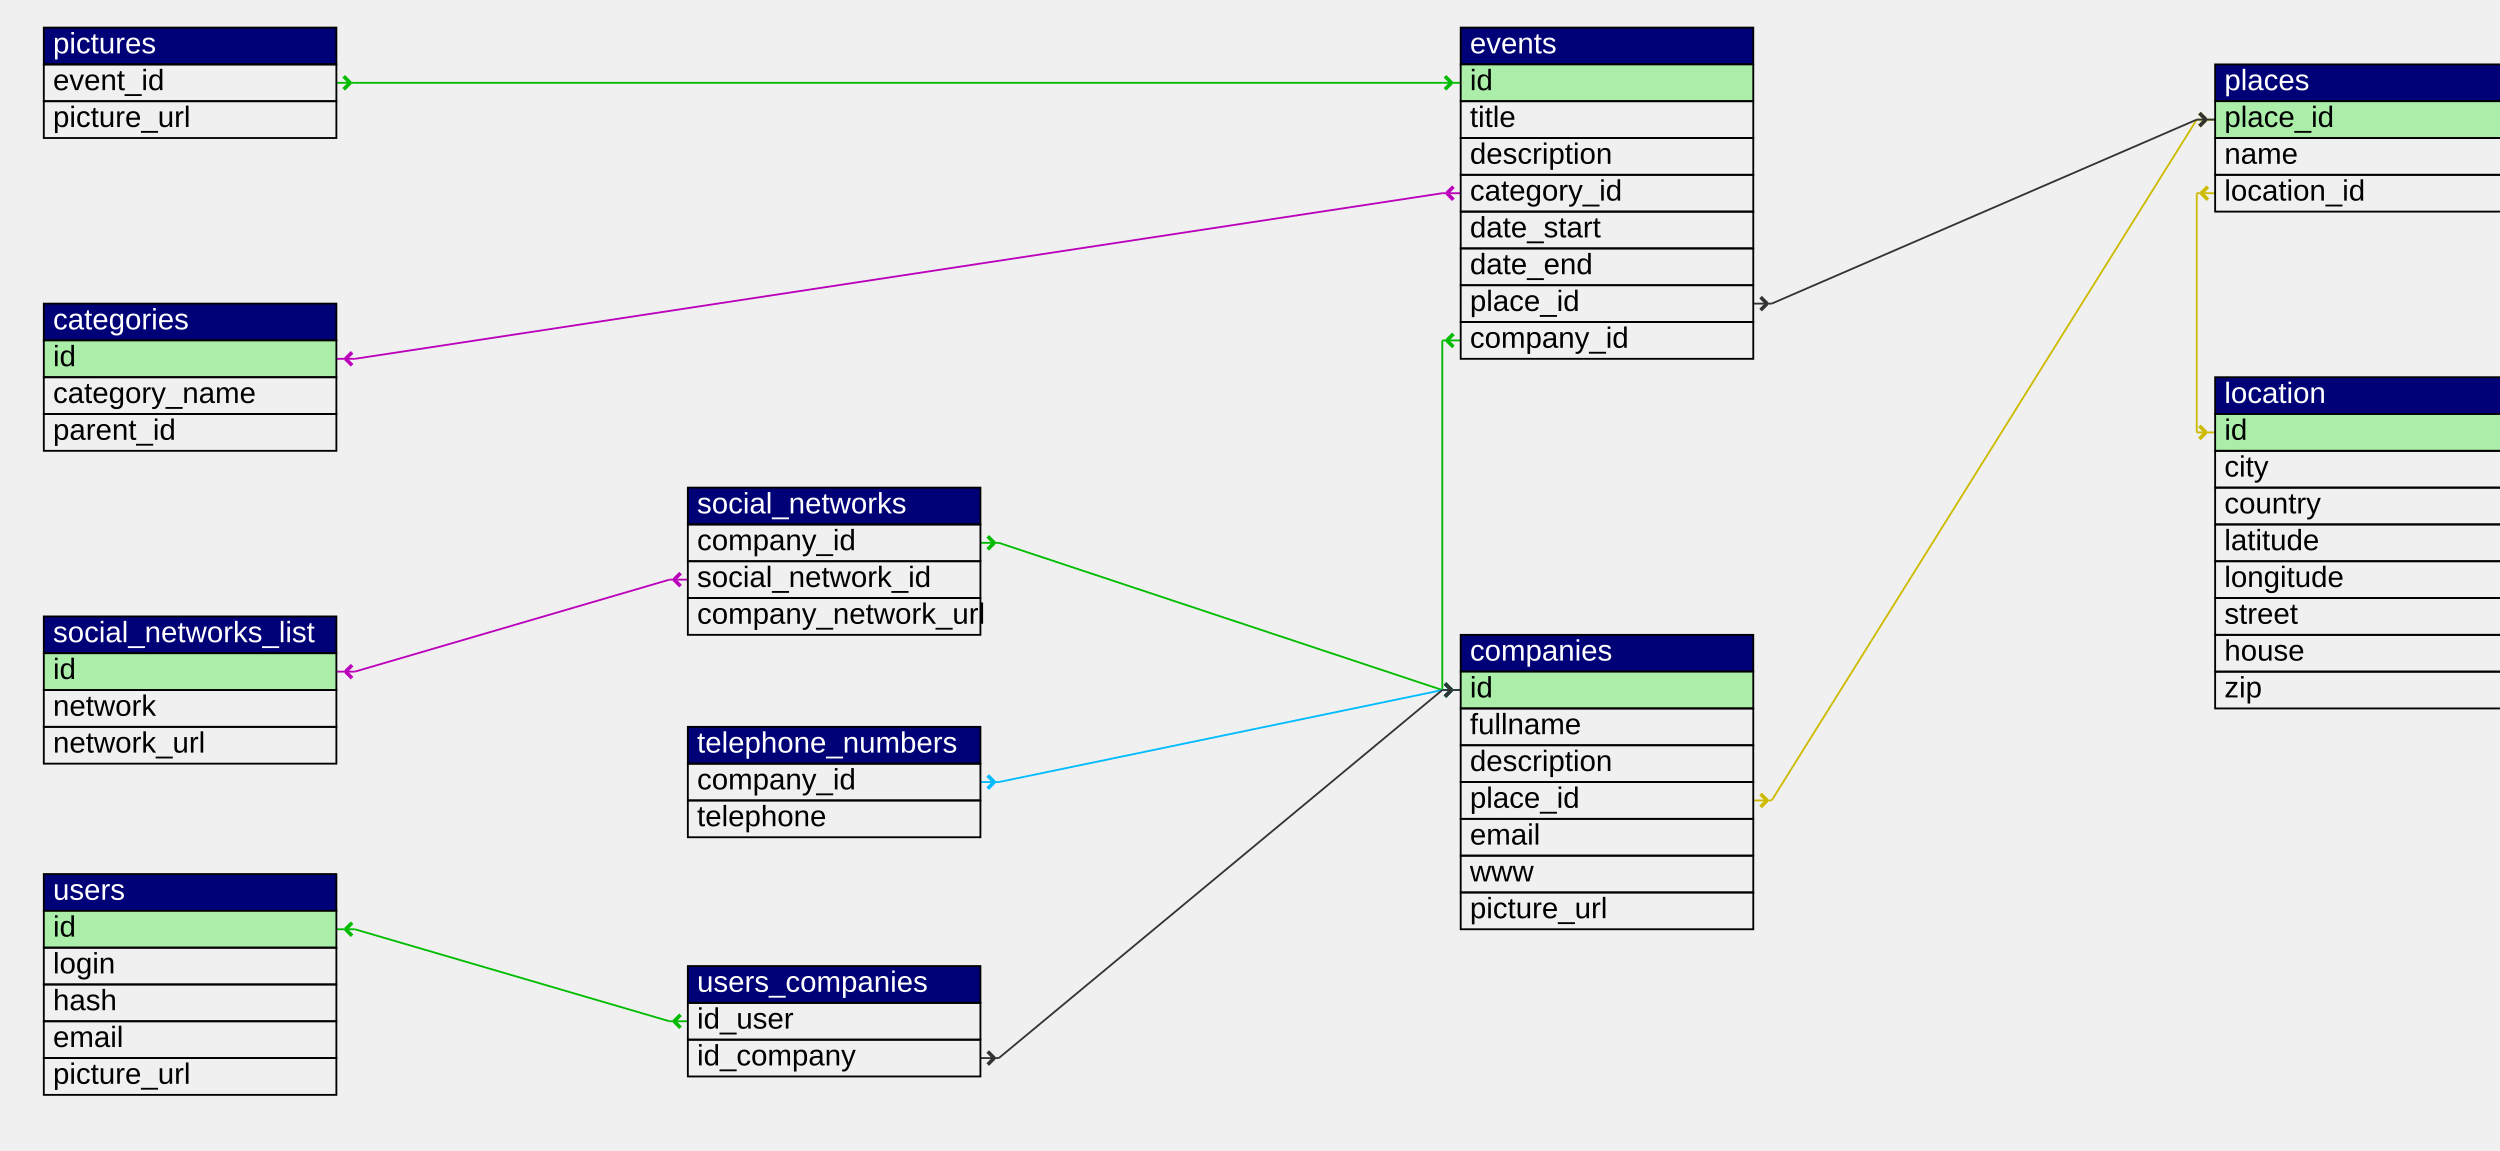
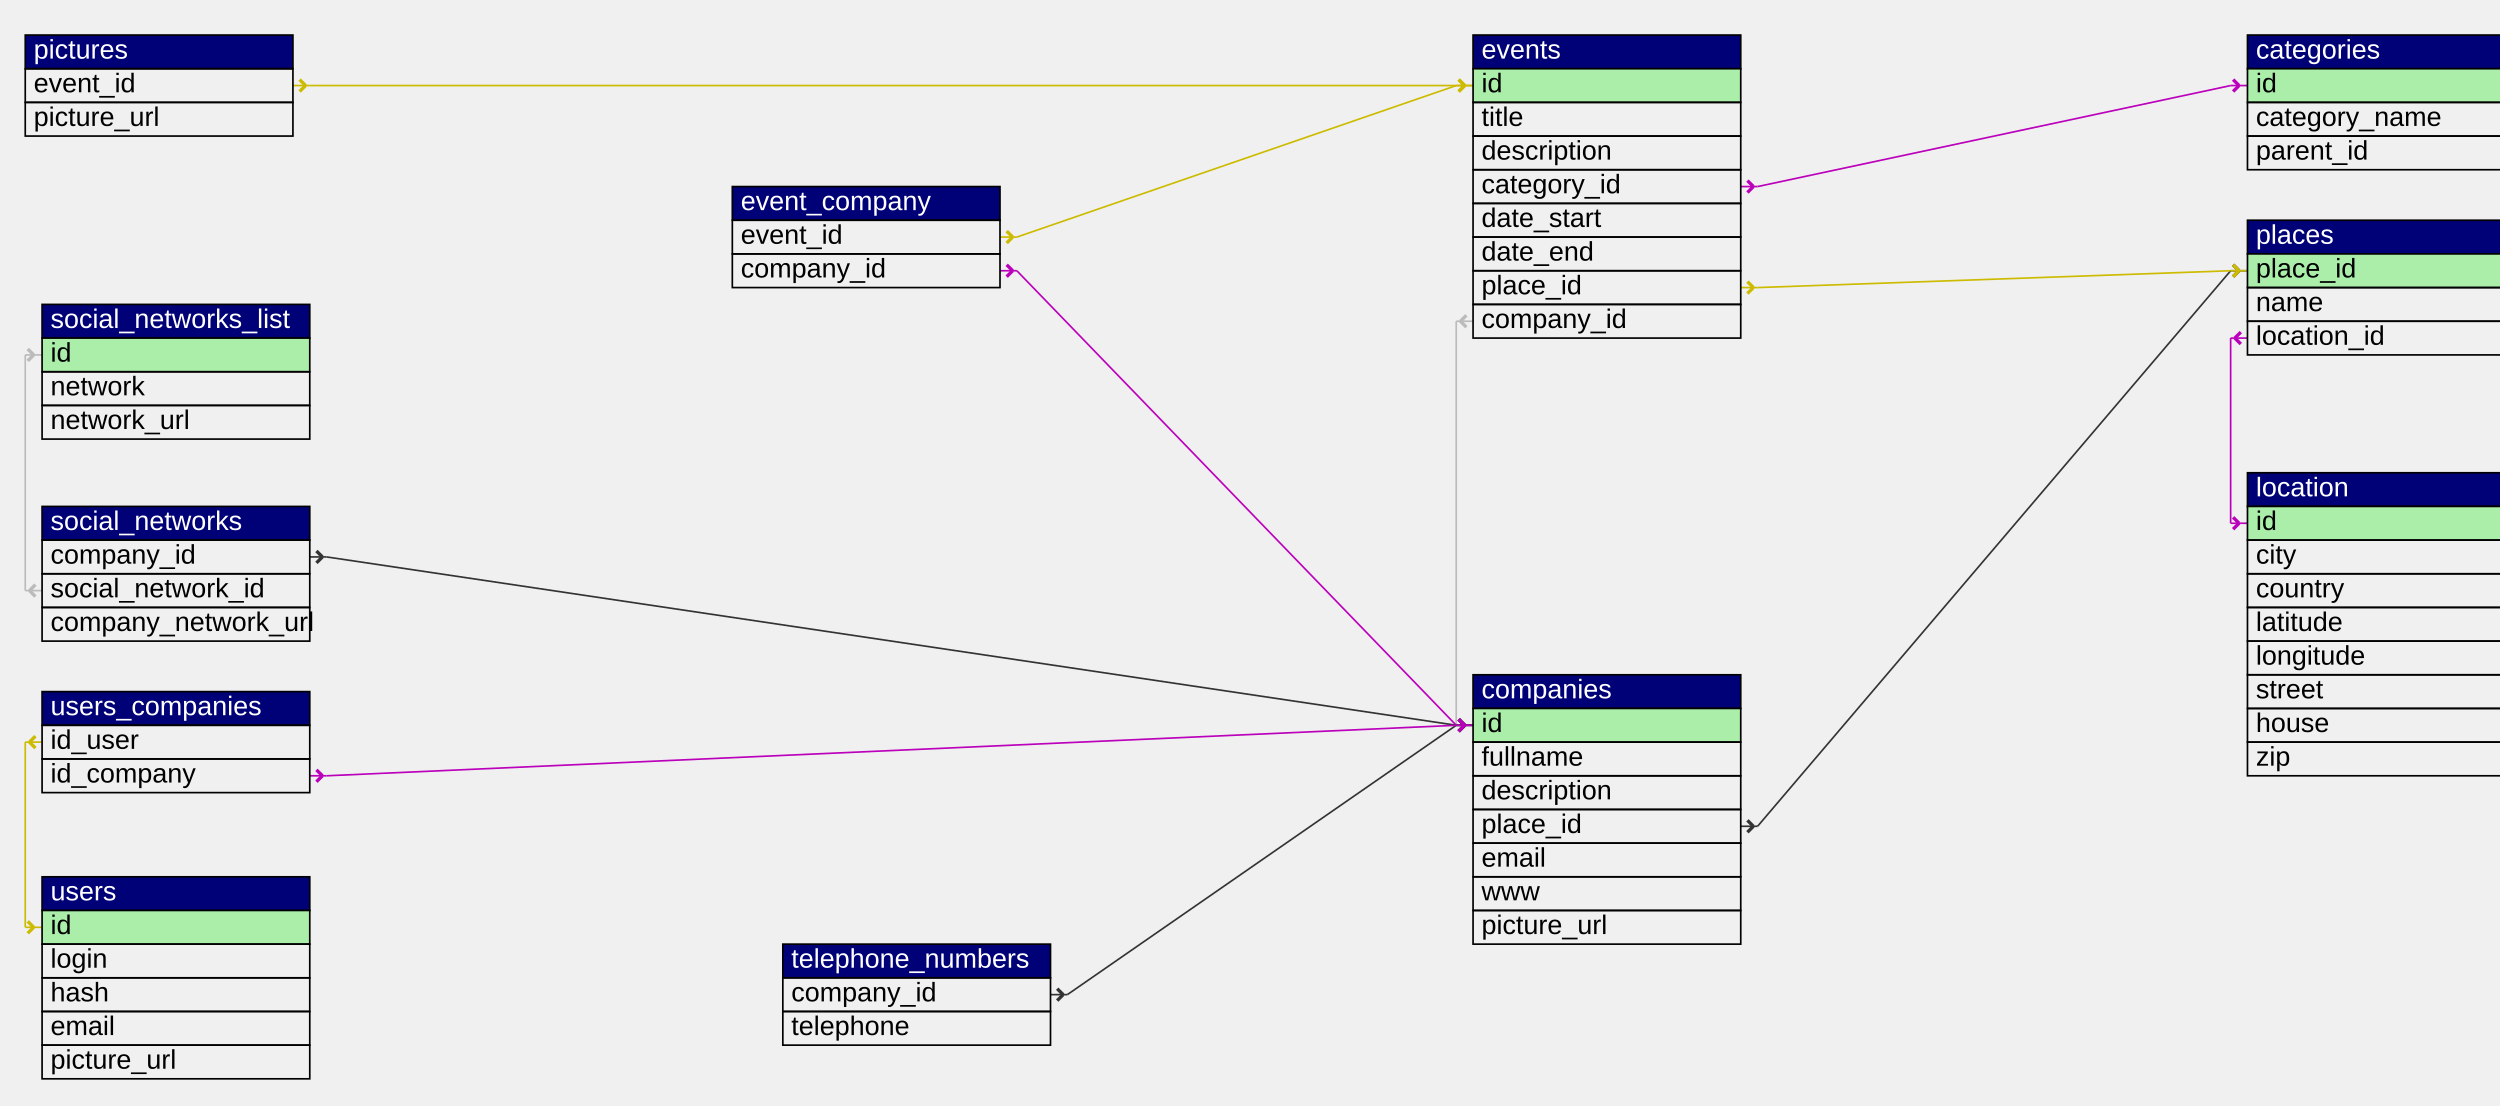
- <svg xmlns="http://www.w3.org/2000/svg" viewBox="15 15 1341 625" width="1326px" height="610px" version="1.1">
-   <line x1="959" y1="450" x2="969" y2="450" style="stroke:#cb0;stroke-width:1;" />
-   <line x1="1200" y1="80" x2="1210" y2="80" style="stroke:#cb0;stroke-width:1;" />
-   <line x1="969" y1="450" x2="1200" y2="80" style="stroke:#cb0;stroke-width:1;" />
-   <line x1="966.5" y1="450" x2="962.964" y2="453.536" style="stroke:#cb0;stroke-width:2;" />
-   <line x1="966.5" y1="450" x2="962.964" y2="446.464" style="stroke:#cb0;stroke-width:2;" />
-   <line x1="1205" y1="80" x2="1201.464" y2="83.536" style="stroke:#cb0;stroke-width:2;" />
-   <line x1="1205" y1="80" x2="1201.464" y2="76.464" style="stroke:#cb0;stroke-width:2;" />
-   <line x1="800" y1="200" x2="790" y2="200" style="stroke:#0b0;stroke-width:1;" />
-   <line x1="790" y1="390" x2="800" y2="390" style="stroke:#0b0;stroke-width:1;" />
-   <line x1="790" y1="200" x2="790" y2="390" style="stroke:#0b0;stroke-width:1;" />
-   <line x1="792.5" y1="200" x2="796.036" y2="203.536" style="stroke:#0b0;stroke-width:2;" />
-   <line x1="792.5" y1="200" x2="796.036" y2="196.464" style="stroke:#0b0;stroke-width:2;" />
-   <line x1="795" y1="390" x2="791.464" y2="393.536" style="stroke:#0b0;stroke-width:2;" />
-   <line x1="795" y1="390" x2="791.464" y2="386.464" style="stroke:#0b0;stroke-width:2;" />
-   <line x1="800" y1="120" x2="790" y2="120" style="stroke:#b0b;stroke-width:1;" />
-   <line x1="199" y1="210" x2="189" y2="210" style="stroke:#b0b;stroke-width:1;" />
-   <line x1="790" y1="120" x2="199" y2="210" style="stroke:#b0b;stroke-width:1;" />
-   <line x1="792.5" y1="120" x2="796.036" y2="123.536" style="stroke:#b0b;stroke-width:2;" />
-   <line x1="792.5" y1="120" x2="796.036" y2="116.464" style="stroke:#b0b;stroke-width:2;" />
-   <line x1="194" y1="210" x2="197.536" y2="213.536" style="stroke:#b0b;stroke-width:2;" />
-   <line x1="194" y1="210" x2="197.536" y2="206.464" style="stroke:#b0b;stroke-width:2;" />
-   <line x1="959" y1="180" x2="969" y2="180" style="stroke:#333;stroke-width:1;" />
-   <line x1="1200" y1="80" x2="1210" y2="80" style="stroke:#333;stroke-width:1;" />
-   <line x1="969" y1="180" x2="1200" y2="80" style="stroke:#333;stroke-width:1;" />
-   <line x1="966.5" y1="180" x2="962.964" y2="183.536" style="stroke:#333;stroke-width:2;" />
-   <line x1="966.5" y1="180" x2="962.964" y2="176.464" style="stroke:#333;stroke-width:2;" />
-   <line x1="1205" y1="80" x2="1201.464" y2="83.536" style="stroke:#333;stroke-width:2;" />
-   <line x1="1205" y1="80" x2="1201.464" y2="76.464" style="stroke:#333;stroke-width:2;" />
-   <line x1="189" y1="60" x2="199" y2="60" style="stroke:#0b0;stroke-width:1;" />
-   <line x1="790" y1="60" x2="800" y2="60" style="stroke:#0b0;stroke-width:1;" />
-   <line x1="199" y1="60" x2="790" y2="60" style="stroke:#0b0;stroke-width:1;" />
-   <line x1="196.5" y1="60" x2="192.964" y2="63.536" style="stroke:#0b0;stroke-width:2;" />
-   <line x1="196.5" y1="60" x2="192.964" y2="56.464" style="stroke:#0b0;stroke-width:2;" />
-   <line x1="795" y1="60" x2="791.464" y2="63.536" style="stroke:#0b0;stroke-width:2;" />
-   <line x1="795" y1="60" x2="791.464" y2="56.464" style="stroke:#0b0;stroke-width:2;" />
-   <line x1="1210" y1="120" x2="1200" y2="120" style="stroke:#cb0;stroke-width:1;" />
-   <line x1="1200" y1="250" x2="1210" y2="250" style="stroke:#cb0;stroke-width:1;" />
-   <line x1="1200" y1="120" x2="1200" y2="250" style="stroke:#cb0;stroke-width:1;" />
-   <line x1="1202.5" y1="120" x2="1206.036" y2="123.536" style="stroke:#cb0;stroke-width:2;" />
-   <line x1="1202.5" y1="120" x2="1206.036" y2="116.464" style="stroke:#cb0;stroke-width:2;" />
-   <line x1="1205" y1="250" x2="1201.464" y2="253.536" style="stroke:#cb0;stroke-width:2;" />
-   <line x1="1205" y1="250" x2="1201.464" y2="246.464" style="stroke:#cb0;stroke-width:2;" />
-   <line x1="539" y1="310" x2="549" y2="310" style="stroke:#0b0;stroke-width:1;" />
-   <line x1="790" y1="390" x2="800" y2="390" style="stroke:#0b0;stroke-width:1;" />
-   <line x1="549" y1="310" x2="790" y2="390" style="stroke:#0b0;stroke-width:1;" />
-   <line x1="546.5" y1="310" x2="542.964" y2="313.536" style="stroke:#0b0;stroke-width:2;" />
-   <line x1="546.5" y1="310" x2="542.964" y2="306.464" style="stroke:#0b0;stroke-width:2;" />
-   <line x1="795" y1="390" x2="791.464" y2="393.536" style="stroke:#0b0;stroke-width:2;" />
-   <line x1="795" y1="390" x2="791.464" y2="386.464" style="stroke:#0b0;stroke-width:2;" />
-   <line x1="380" y1="330" x2="370" y2="330" style="stroke:#b0b;stroke-width:1;" />
-   <line x1="199" y1="380" x2="189" y2="380" style="stroke:#b0b;stroke-width:1;" />
-   <line x1="370" y1="330" x2="199" y2="380" style="stroke:#b0b;stroke-width:1;" />
-   <line x1="372.5" y1="330" x2="376.036" y2="333.536" style="stroke:#b0b;stroke-width:2;" />
-   <line x1="372.5" y1="330" x2="376.036" y2="326.464" style="stroke:#b0b;stroke-width:2;" />
-   <line x1="194" y1="380" x2="197.536" y2="383.536" style="stroke:#b0b;stroke-width:2;" />
-   <line x1="194" y1="380" x2="197.536" y2="376.464" style="stroke:#b0b;stroke-width:2;" />
-   <line x1="539" y1="440" x2="549" y2="440" style="stroke:#0bf;stroke-width:1;" />
-   <line x1="790" y1="390" x2="800" y2="390" style="stroke:#0bf;stroke-width:1;" />
-   <line x1="549" y1="440" x2="790" y2="390" style="stroke:#0bf;stroke-width:1;" />
-   <line x1="546.5" y1="440" x2="542.964" y2="443.536" style="stroke:#0bf;stroke-width:2;" />
-   <line x1="546.5" y1="440" x2="542.964" y2="436.464" style="stroke:#0bf;stroke-width:2;" />
-   <line x1="795" y1="390" x2="791.464" y2="393.536" style="stroke:#0bf;stroke-width:2;" />
-   <line x1="795" y1="390" x2="791.464" y2="386.464" style="stroke:#0bf;stroke-width:2;" />
-   <line x1="539" y1="590" x2="549" y2="590" style="stroke:#333;stroke-width:1;" />
-   <line x1="790" y1="390" x2="800" y2="390" style="stroke:#333;stroke-width:1;" />
-   <line x1="549" y1="590" x2="790" y2="390" style="stroke:#333;stroke-width:1;" />
-   <line x1="546.5" y1="590" x2="542.964" y2="593.536" style="stroke:#333;stroke-width:2;" />
-   <line x1="546.5" y1="590" x2="542.964" y2="586.464" style="stroke:#333;stroke-width:2;" />
-   <line x1="795" y1="390" x2="791.464" y2="393.536" style="stroke:#333;stroke-width:2;" />
-   <line x1="795" y1="390" x2="791.464" y2="386.464" style="stroke:#333;stroke-width:2;" />
-   <line x1="380" y1="570" x2="370" y2="570" style="stroke:#0b0;stroke-width:1;" />
-   <line x1="199" y1="520" x2="189" y2="520" style="stroke:#0b0;stroke-width:1;" />
-   <line x1="370" y1="570" x2="199" y2="520" style="stroke:#0b0;stroke-width:1;" />
-   <line x1="372.5" y1="570" x2="376.036" y2="573.536" style="stroke:#0b0;stroke-width:2;" />
-   <line x1="372.5" y1="570" x2="376.036" y2="566.464" style="stroke:#0b0;stroke-width:2;" />
-   <line x1="194" y1="520" x2="197.536" y2="523.536" style="stroke:#0b0;stroke-width:2;" />
-   <line x1="194" y1="520" x2="197.536" y2="516.464" style="stroke:#0b0;stroke-width:2;" />
-   <rect width="159" height="20" x="30" y="180" style="fill:#007;stroke:black;" />
-   <text width="159" height="20" x="35" y="194" style="fill:#fff;" font-family="Arial" font-size="16px"> categories</text>
-   <rect width="159" height="20" x="30" y="200" style="fill:#aea;stroke:black;" />
-   <text width="159" height="20" x="35" y="214" style="fill:black;" font-family="Arial" font-size="16px">id</text>
-   <rect width="159" height="20" x="30" y="220" style="fill:none;stroke:black;" />
-   <text width="159" height="20" x="35" y="234" style="fill:black;" font-family="Arial" font-size="16px">category_name</text>
-   <rect width="159" height="20" x="30" y="240" style="fill:none;stroke:black;" />
-   <text width="159" height="20" x="35" y="254" style="fill:black;" font-family="Arial" font-size="16px">parent_id</text>
-   <rect width="159" height="20" x="800" y="360" style="fill:#007;stroke:black;" />
-   <text width="159" height="20" x="805" y="374" style="fill:#fff;" font-family="Arial" font-size="16px"> companies</text>
-   <rect width="159" height="20" x="800" y="380" style="fill:#aea;stroke:black;" />
-   <text width="159" height="20" x="805" y="394" style="fill:black;" font-family="Arial" font-size="16px">id</text>
-   <rect width="159" height="20" x="800" y="400" style="fill:none;stroke:black;" />
-   <text width="159" height="20" x="805" y="414" style="fill:black;" font-family="Arial" font-size="16px">fullname</text>
-   <rect width="159" height="20" x="800" y="420" style="fill:none;stroke:black;" />
-   <text width="159" height="20" x="805" y="434" style="fill:black;" font-family="Arial" font-size="16px">description</text>
-   <rect width="159" height="20" x="800" y="440" style="fill:none;stroke:black;" />
-   <text width="159" height="20" x="805" y="454" style="fill:black;" font-family="Arial" font-size="16px">place_id</text>
-   <rect width="159" height="20" x="800" y="460" style="fill:none;stroke:black;" />
-   <text width="159" height="20" x="805" y="474" style="fill:black;" font-family="Arial" font-size="16px">email</text>
-   <rect width="159" height="20" x="800" y="480" style="fill:none;stroke:black;" />
-   <text width="159" height="20" x="805" y="494" style="fill:black;" font-family="Arial" font-size="16px">www</text>
-   <rect width="159" height="20" x="800" y="500" style="fill:none;stroke:black;" />
-   <text width="159" height="20" x="805" y="514" style="fill:black;" font-family="Arial" font-size="16px">picture_url</text>
-   <rect width="159" height="20" x="800" y="30" style="fill:#007;stroke:black;" />
-   <text width="159" height="20" x="805" y="44" style="fill:#fff;" font-family="Arial" font-size="16px"> events</text>
-   <rect width="159" height="20" x="800" y="50" style="fill:#aea;stroke:black;" />
-   <text width="159" height="20" x="805" y="64" style="fill:black;" font-family="Arial" font-size="16px">id</text>
-   <rect width="159" height="20" x="800" y="70" style="fill:none;stroke:black;" />
-   <text width="159" height="20" x="805" y="84" style="fill:black;" font-family="Arial" font-size="16px">title</text>
-   <rect width="159" height="20" x="800" y="90" style="fill:none;stroke:black;" />
-   <text width="159" height="20" x="805" y="104" style="fill:black;" font-family="Arial" font-size="16px">description</text>
-   <rect width="159" height="20" x="800" y="110" style="fill:none;stroke:black;" />
-   <text width="159" height="20" x="805" y="124" style="fill:black;" font-family="Arial" font-size="16px">category_id</text>
-   <rect width="159" height="20" x="800" y="130" style="fill:none;stroke:black;" />
-   <text width="159" height="20" x="805" y="144" style="fill:black;" font-family="Arial" font-size="16px">date_start</text>
-   <rect width="159" height="20" x="800" y="150" style="fill:none;stroke:black;" />
-   <text width="159" height="20" x="805" y="164" style="fill:black;" font-family="Arial" font-size="16px">date_end</text>
-   <rect width="159" height="20" x="800" y="170" style="fill:none;stroke:black;" />
-   <text width="159" height="20" x="805" y="184" style="fill:black;" font-family="Arial" font-size="16px">place_id</text>
-   <rect width="159" height="20" x="800" y="190" style="fill:none;stroke:black;" />
-   <text width="159" height="20" x="805" y="204" style="fill:black;" font-family="Arial" font-size="16px">company_id</text>
-   <rect width="159" height="20" x="1210" y="220" style="fill:#007;stroke:black;" />
-   <text width="159" height="20" x="1215" y="234" style="fill:#fff;" font-family="Arial" font-size="16px"> location</text>
-   <rect width="159" height="20" x="1210" y="240" style="fill:#aea;stroke:black;" />
-   <text width="159" height="20" x="1215" y="254" style="fill:black;" font-family="Arial" font-size="16px">id</text>
-   <rect width="159" height="20" x="1210" y="260" style="fill:none;stroke:black;" />
-   <text width="159" height="20" x="1215" y="274" style="fill:black;" font-family="Arial" font-size="16px">city</text>
-   <rect width="159" height="20" x="1210" y="280" style="fill:none;stroke:black;" />
-   <text width="159" height="20" x="1215" y="294" style="fill:black;" font-family="Arial" font-size="16px">country</text>
-   <rect width="159" height="20" x="1210" y="300" style="fill:none;stroke:black;" />
-   <text width="159" height="20" x="1215" y="314" style="fill:black;" font-family="Arial" font-size="16px">latitude</text>
-   <rect width="159" height="20" x="1210" y="320" style="fill:none;stroke:black;" />
-   <text width="159" height="20" x="1215" y="334" style="fill:black;" font-family="Arial" font-size="16px">longitude</text>
-   <rect width="159" height="20" x="1210" y="340" style="fill:none;stroke:black;" />
-   <text width="159" height="20" x="1215" y="354" style="fill:black;" font-family="Arial" font-size="16px">street</text>
-   <rect width="159" height="20" x="1210" y="360" style="fill:none;stroke:black;" />
-   <text width="159" height="20" x="1215" y="374" style="fill:black;" font-family="Arial" font-size="16px">house</text>
-   <rect width="159" height="20" x="1210" y="380" style="fill:none;stroke:black;" />
-   <text width="159" height="20" x="1215" y="394" style="fill:black;" font-family="Arial" font-size="16px">zip</text>
-   <rect width="159" height="20" x="30" y="30" style="fill:#007;stroke:black;" />
-   <text width="159" height="20" x="35" y="44" style="fill:#fff;" font-family="Arial" font-size="16px"> pictures</text>
+ <svg xmlns="http://www.w3.org/2000/svg" viewBox="15 -5 1485 645" width="1470px" height="650px" version="1.1">
+   <line x1="1049" y1="480" x2="1059" y2="480" style="stroke:#333;stroke-width:1;" />
+   <line x1="1340" y1="150" x2="1350" y2="150" style="stroke:#333;stroke-width:1;" />
+   <line x1="1059" y1="480" x2="1340" y2="150" style="stroke:#333;stroke-width:1;" />
+   <line x1="1056.5" y1="480" x2="1052.964" y2="483.536" style="stroke:#333;stroke-width:2;" />
+   <line x1="1056.5" y1="480" x2="1052.964" y2="476.464" style="stroke:#333;stroke-width:2;" />
+   <line x1="1345" y1="150" x2="1341.464" y2="153.536" style="stroke:#333;stroke-width:2;" />
+   <line x1="1345" y1="150" x2="1341.464" y2="146.464" style="stroke:#333;stroke-width:2;" />
+   <line x1="890" y1="180" x2="880" y2="180" style="stroke:#bbb;stroke-width:1;" />
+   <line x1="880" y1="420" x2="890" y2="420" style="stroke:#bbb;stroke-width:1;" />
+   <line x1="880" y1="180" x2="880" y2="420" style="stroke:#bbb;stroke-width:1;" />
+   <line x1="882.5" y1="180" x2="886.036" y2="183.536" style="stroke:#bbb;stroke-width:2;" />
+   <line x1="882.5" y1="180" x2="886.036" y2="176.464" style="stroke:#bbb;stroke-width:2;" />
+   <line x1="885" y1="420" x2="881.464" y2="423.536" style="stroke:#bbb;stroke-width:2;" />
+   <line x1="885" y1="420" x2="881.464" y2="416.464" style="stroke:#bbb;stroke-width:2;" />
+   <line x1="1049" y1="100" x2="1059" y2="100" style="stroke:#b0b;stroke-width:1;" />
+   <line x1="1340" y1="40" x2="1350" y2="40" style="stroke:#b0b;stroke-width:1;" />
+   <line x1="1059" y1="100" x2="1340" y2="40" style="stroke:#b0b;stroke-width:1;" />
+   <line x1="1056.5" y1="100" x2="1052.964" y2="103.536" style="stroke:#b0b;stroke-width:2;" />
+   <line x1="1056.5" y1="100" x2="1052.964" y2="96.464" style="stroke:#b0b;stroke-width:2;" />
+   <line x1="1345" y1="40" x2="1341.464" y2="43.536" style="stroke:#b0b;stroke-width:2;" />
+   <line x1="1345" y1="40" x2="1341.464" y2="36.464" style="stroke:#b0b;stroke-width:2;" />
+   <line x1="1049" y1="160" x2="1059" y2="160" style="stroke:#cb0;stroke-width:1;" />
+   <line x1="1340" y1="150" x2="1350" y2="150" style="stroke:#cb0;stroke-width:1;" />
+   <line x1="1059" y1="160" x2="1340" y2="150" style="stroke:#cb0;stroke-width:1;" />
+   <line x1="1056.5" y1="160" x2="1052.964" y2="163.536" style="stroke:#cb0;stroke-width:2;" />
+   <line x1="1056.5" y1="160" x2="1052.964" y2="156.464" style="stroke:#cb0;stroke-width:2;" />
+   <line x1="1345" y1="150" x2="1341.464" y2="153.536" style="stroke:#cb0;stroke-width:2;" />
+   <line x1="1345" y1="150" x2="1341.464" y2="146.464" style="stroke:#cb0;stroke-width:2;" />
+   <line x1="609" y1="150" x2="619" y2="150" style="stroke:#b0b;stroke-width:1;" />
+   <line x1="880" y1="420" x2="890" y2="420" style="stroke:#b0b;stroke-width:1;" />
+   <line x1="619" y1="150" x2="880" y2="420" style="stroke:#b0b;stroke-width:1;" />
+   <line x1="616.5" y1="150" x2="612.964" y2="153.536" style="stroke:#b0b;stroke-width:2;" />
+   <line x1="616.5" y1="150" x2="612.964" y2="146.464" style="stroke:#b0b;stroke-width:2;" />
+   <line x1="885" y1="420" x2="881.464" y2="423.536" style="stroke:#b0b;stroke-width:2;" />
+   <line x1="885" y1="420" x2="881.464" y2="416.464" style="stroke:#b0b;stroke-width:2;" />
+   <line x1="609" y1="130" x2="619" y2="130" style="stroke:#cb0;stroke-width:1;" />
+   <line x1="880" y1="40" x2="890" y2="40" style="stroke:#cb0;stroke-width:1;" />
+   <line x1="619" y1="130" x2="880" y2="40" style="stroke:#cb0;stroke-width:1;" />
+   <line x1="616.5" y1="130" x2="612.964" y2="133.536" style="stroke:#cb0;stroke-width:2;" />
+   <line x1="616.5" y1="130" x2="612.964" y2="126.464" style="stroke:#cb0;stroke-width:2;" />
+   <line x1="885" y1="40" x2="881.464" y2="43.536" style="stroke:#cb0;stroke-width:2;" />
+   <line x1="885" y1="40" x2="881.464" y2="36.464" style="stroke:#cb0;stroke-width:2;" />
+   <line x1="189" y1="40" x2="199" y2="40" style="stroke:#cb0;stroke-width:1;" />
+   <line x1="880" y1="40" x2="890" y2="40" style="stroke:#cb0;stroke-width:1;" />
+   <line x1="199" y1="40" x2="880" y2="40" style="stroke:#cb0;stroke-width:1;" />
+   <line x1="196.5" y1="40" x2="192.964" y2="43.536" style="stroke:#cb0;stroke-width:2;" />
+   <line x1="196.5" y1="40" x2="192.964" y2="36.464" style="stroke:#cb0;stroke-width:2;" />
+   <line x1="885" y1="40" x2="881.464" y2="43.536" style="stroke:#cb0;stroke-width:2;" />
+   <line x1="885" y1="40" x2="881.464" y2="36.464" style="stroke:#cb0;stroke-width:2;" />
+   <line x1="1350" y1="190" x2="1340" y2="190" style="stroke:#b0b;stroke-width:1;" />
+   <line x1="1340" y1="300" x2="1350" y2="300" style="stroke:#b0b;stroke-width:1;" />
+   <line x1="1340" y1="190" x2="1340" y2="300" style="stroke:#b0b;stroke-width:1;" />
+   <line x1="1342.5" y1="190" x2="1346.036" y2="193.536" style="stroke:#b0b;stroke-width:2;" />
+   <line x1="1342.5" y1="190" x2="1346.036" y2="186.464" style="stroke:#b0b;stroke-width:2;" />
+   <line x1="1345" y1="300" x2="1341.464" y2="303.536" style="stroke:#b0b;stroke-width:2;" />
+   <line x1="1345" y1="300" x2="1341.464" y2="296.464" style="stroke:#b0b;stroke-width:2;" />
+   <line x1="199" y1="320" x2="209" y2="320" style="stroke:#333;stroke-width:1;" />
+   <line x1="880" y1="420" x2="890" y2="420" style="stroke:#333;stroke-width:1;" />
+   <line x1="209" y1="320" x2="880" y2="420" style="stroke:#333;stroke-width:1;" />
+   <line x1="206.5" y1="320" x2="202.964" y2="323.536" style="stroke:#333;stroke-width:2;" />
+   <line x1="206.5" y1="320" x2="202.964" y2="316.464" style="stroke:#333;stroke-width:2;" />
+   <line x1="885" y1="420" x2="881.464" y2="423.536" style="stroke:#333;stroke-width:2;" />
+   <line x1="885" y1="420" x2="881.464" y2="416.464" style="stroke:#333;stroke-width:2;" />
+   <line x1="40" y1="340" x2="30" y2="340" style="stroke:#bbb;stroke-width:1;" />
+   <line x1="30" y1="200" x2="40" y2="200" style="stroke:#bbb;stroke-width:1;" />
+   <line x1="30" y1="340" x2="30" y2="200" style="stroke:#bbb;stroke-width:1;" />
+   <line x1="32.5" y1="340" x2="36.036" y2="343.536" style="stroke:#bbb;stroke-width:2;" />
+   <line x1="32.5" y1="340" x2="36.036" y2="336.464" style="stroke:#bbb;stroke-width:2;" />
+   <line x1="35" y1="200" x2="31.464" y2="203.536" style="stroke:#bbb;stroke-width:2;" />
+   <line x1="35" y1="200" x2="31.464" y2="196.464" style="stroke:#bbb;stroke-width:2;" />
+   <line x1="639" y1="580" x2="649" y2="580" style="stroke:#333;stroke-width:1;" />
+   <line x1="880" y1="420" x2="890" y2="420" style="stroke:#333;stroke-width:1;" />
+   <line x1="649" y1="580" x2="880" y2="420" style="stroke:#333;stroke-width:1;" />
+   <line x1="646.5" y1="580" x2="642.964" y2="583.536" style="stroke:#333;stroke-width:2;" />
+   <line x1="646.5" y1="580" x2="642.964" y2="576.464" style="stroke:#333;stroke-width:2;" />
+   <line x1="885" y1="420" x2="881.464" y2="423.536" style="stroke:#333;stroke-width:2;" />
+   <line x1="885" y1="420" x2="881.464" y2="416.464" style="stroke:#333;stroke-width:2;" />
+   <line x1="199" y1="450" x2="209" y2="450" style="stroke:#b0b;stroke-width:1;" />
+   <line x1="880" y1="420" x2="890" y2="420" style="stroke:#b0b;stroke-width:1;" />
+   <line x1="209" y1="450" x2="880" y2="420" style="stroke:#b0b;stroke-width:1;" />
+   <line x1="206.5" y1="450" x2="202.964" y2="453.536" style="stroke:#b0b;stroke-width:2;" />
+   <line x1="206.5" y1="450" x2="202.964" y2="446.464" style="stroke:#b0b;stroke-width:2;" />
+   <line x1="885" y1="420" x2="881.464" y2="423.536" style="stroke:#b0b;stroke-width:2;" />
+   <line x1="885" y1="420" x2="881.464" y2="416.464" style="stroke:#b0b;stroke-width:2;" />
+   <line x1="40" y1="430" x2="30" y2="430" style="stroke:#cb0;stroke-width:1;" />
+   <line x1="30" y1="540" x2="40" y2="540" style="stroke:#cb0;stroke-width:1;" />
+   <line x1="30" y1="430" x2="30" y2="540" style="stroke:#cb0;stroke-width:1;" />
+   <line x1="32.5" y1="430" x2="36.036" y2="433.536" style="stroke:#cb0;stroke-width:2;" />
+   <line x1="32.5" y1="430" x2="36.036" y2="426.464" style="stroke:#cb0;stroke-width:2;" />
+   <line x1="35" y1="540" x2="31.464" y2="543.536" style="stroke:#cb0;stroke-width:2;" />
+   <line x1="35" y1="540" x2="31.464" y2="536.464" style="stroke:#cb0;stroke-width:2;" />
+   <rect width="159" height="20" x="1350" y="10" style="fill:#007;stroke:black;" />
+   <text width="159" height="20" x="1355" y="24" style="fill:#fff;" font-family="Arial" font-size="16px"> categories</text>
+   <rect width="159" height="20" x="1350" y="30" style="fill:#aea;stroke:black;" />
+   <text width="159" height="20" x="1355" y="44" style="fill:black;" font-family="Arial" font-size="16px">id</text>
+   <rect width="159" height="20" x="1350" y="50" style="fill:none;stroke:black;" />
+   <text width="159" height="20" x="1355" y="64" style="fill:black;" font-family="Arial" font-size="16px">category_name</text>
+   <rect width="159" height="20" x="1350" y="70" style="fill:none;stroke:black;" />
+   <text width="159" height="20" x="1355" y="84" style="fill:black;" font-family="Arial" font-size="16px">parent_id</text>
+   <rect width="159" height="20" x="890" y="390" style="fill:#007;stroke:black;" />
+   <text width="159" height="20" x="895" y="404" style="fill:#fff;" font-family="Arial" font-size="16px"> companies</text>
+   <rect width="159" height="20" x="890" y="410" style="fill:#aea;stroke:black;" />
+   <text width="159" height="20" x="895" y="424" style="fill:black;" font-family="Arial" font-size="16px">id</text>
+   <rect width="159" height="20" x="890" y="430" style="fill:none;stroke:black;" />
+   <text width="159" height="20" x="895" y="444" style="fill:black;" font-family="Arial" font-size="16px">fullname</text>
+   <rect width="159" height="20" x="890" y="450" style="fill:none;stroke:black;" />
+   <text width="159" height="20" x="895" y="464" style="fill:black;" font-family="Arial" font-size="16px">description</text>
+   <rect width="159" height="20" x="890" y="470" style="fill:none;stroke:black;" />
+   <text width="159" height="20" x="895" y="484" style="fill:black;" font-family="Arial" font-size="16px">place_id</text>
+   <rect width="159" height="20" x="890" y="490" style="fill:none;stroke:black;" />
+   <text width="159" height="20" x="895" y="504" style="fill:black;" font-family="Arial" font-size="16px">email</text>
+   <rect width="159" height="20" x="890" y="510" style="fill:none;stroke:black;" />
+   <text width="159" height="20" x="895" y="524" style="fill:black;" font-family="Arial" font-size="16px">www</text>
+   <rect width="159" height="20" x="890" y="530" style="fill:none;stroke:black;" />
+   <text width="159" height="20" x="895" y="544" style="fill:black;" font-family="Arial" font-size="16px">picture_url</text>
+   <rect width="159" height="20" x="890" y="10" style="fill:#007;stroke:black;" />
+   <text width="159" height="20" x="895" y="24" style="fill:#fff;" font-family="Arial" font-size="16px"> events</text>
+   <rect width="159" height="20" x="890" y="30" style="fill:#aea;stroke:black;" />
+   <text width="159" height="20" x="895" y="44" style="fill:black;" font-family="Arial" font-size="16px">id</text>
+   <rect width="159" height="20" x="890" y="50" style="fill:none;stroke:black;" />
+   <text width="159" height="20" x="895" y="64" style="fill:black;" font-family="Arial" font-size="16px">title</text>
+   <rect width="159" height="20" x="890" y="70" style="fill:none;stroke:black;" />
+   <text width="159" height="20" x="895" y="84" style="fill:black;" font-family="Arial" font-size="16px">description</text>
+   <rect width="159" height="20" x="890" y="90" style="fill:none;stroke:black;" />
+   <text width="159" height="20" x="895" y="104" style="fill:black;" font-family="Arial" font-size="16px">category_id</text>
+   <rect width="159" height="20" x="890" y="110" style="fill:none;stroke:black;" />
+   <text width="159" height="20" x="895" y="124" style="fill:black;" font-family="Arial" font-size="16px">date_start</text>
+   <rect width="159" height="20" x="890" y="130" style="fill:none;stroke:black;" />
+   <text width="159" height="20" x="895" y="144" style="fill:black;" font-family="Arial" font-size="16px">date_end</text>
+   <rect width="159" height="20" x="890" y="150" style="fill:none;stroke:black;" />
+   <text width="159" height="20" x="895" y="164" style="fill:black;" font-family="Arial" font-size="16px">place_id</text>
+   <rect width="159" height="20" x="890" y="170" style="fill:none;stroke:black;" />
+   <text width="159" height="20" x="895" y="184" style="fill:black;" font-family="Arial" font-size="16px">company_id</text>
+   <rect width="159" height="20" x="450" y="100" style="fill:#007;stroke:black;" />
+   <text width="159" height="20" x="455" y="114" style="fill:#fff;" font-family="Arial" font-size="16px"> event_company</text>
+   <rect width="159" height="20" x="450" y="120" style="fill:none;stroke:black;" />
+   <text width="159" height="20" x="455" y="134" style="fill:black;" font-family="Arial" font-size="16px">event_id</text>
+   <rect width="159" height="20" x="450" y="140" style="fill:none;stroke:black;" />
+   <text width="159" height="20" x="455" y="154" style="fill:black;" font-family="Arial" font-size="16px">company_id</text>
+   <rect width="159" height="20" x="1350" y="270" style="fill:#007;stroke:black;" />
+   <text width="159" height="20" x="1355" y="284" style="fill:#fff;" font-family="Arial" font-size="16px"> location</text>
+   <rect width="159" height="20" x="1350" y="290" style="fill:#aea;stroke:black;" />
+   <text width="159" height="20" x="1355" y="304" style="fill:black;" font-family="Arial" font-size="16px">id</text>
+   <rect width="159" height="20" x="1350" y="310" style="fill:none;stroke:black;" />
+   <text width="159" height="20" x="1355" y="324" style="fill:black;" font-family="Arial" font-size="16px">city</text>
+   <rect width="159" height="20" x="1350" y="330" style="fill:none;stroke:black;" />
+   <text width="159" height="20" x="1355" y="344" style="fill:black;" font-family="Arial" font-size="16px">country</text>
+   <rect width="159" height="20" x="1350" y="350" style="fill:none;stroke:black;" />
+   <text width="159" height="20" x="1355" y="364" style="fill:black;" font-family="Arial" font-size="16px">latitude</text>
+   <rect width="159" height="20" x="1350" y="370" style="fill:none;stroke:black;" />
+   <text width="159" height="20" x="1355" y="384" style="fill:black;" font-family="Arial" font-size="16px">longitude</text>
+   <rect width="159" height="20" x="1350" y="390" style="fill:none;stroke:black;" />
+   <text width="159" height="20" x="1355" y="404" style="fill:black;" font-family="Arial" font-size="16px">street</text>
+   <rect width="159" height="20" x="1350" y="410" style="fill:none;stroke:black;" />
+   <text width="159" height="20" x="1355" y="424" style="fill:black;" font-family="Arial" font-size="16px">house</text>
+   <rect width="159" height="20" x="1350" y="430" style="fill:none;stroke:black;" />
+   <text width="159" height="20" x="1355" y="444" style="fill:black;" font-family="Arial" font-size="16px">zip</text>
+   <rect width="159" height="20" x="30" y="10" style="fill:#007;stroke:black;" />
+   <text width="159" height="20" x="35" y="24" style="fill:#fff;" font-family="Arial" font-size="16px"> pictures</text>
+   <rect width="159" height="20" x="30" y="30" style="fill:none;stroke:black;" />
+   <text width="159" height="20" x="35" y="44" style="fill:black;" font-family="Arial" font-size="16px">event_id</text>
  <rect width="159" height="20" x="30" y="50" style="fill:none;stroke:black;" />
-   <text width="159" height="20" x="35" y="64" style="fill:black;" font-family="Arial" font-size="16px">event_id</text>
-   <rect width="159" height="20" x="30" y="70" style="fill:none;stroke:black;" />
-   <text width="159" height="20" x="35" y="84" style="fill:black;" font-family="Arial" font-size="16px">picture_url</text>
-   <rect width="159" height="20" x="1210" y="50" style="fill:#007;stroke:black;" />
-   <text width="159" height="20" x="1215" y="64" style="fill:#fff;" font-family="Arial" font-size="16px"> places</text>
-   <rect width="159" height="20" x="1210" y="70" style="fill:#aea;stroke:black;" />
-   <text width="159" height="20" x="1215" y="84" style="fill:black;" font-family="Arial" font-size="16px">place_id</text>
-   <rect width="159" height="20" x="1210" y="90" style="fill:none;stroke:black;" />
-   <text width="159" height="20" x="1215" y="104" style="fill:black;" font-family="Arial" font-size="16px">name</text>
-   <rect width="159" height="20" x="1210" y="110" style="fill:none;stroke:black;" />
-   <text width="159" height="20" x="1215" y="124" style="fill:black;" font-family="Arial" font-size="16px">location_id</text>
-   <rect width="159" height="20" x="380" y="280" style="fill:#007;stroke:black;" />
-   <text width="159" height="20" x="385" y="294" style="fill:#fff;" font-family="Arial" font-size="16px"> social_networks</text>
-   <rect width="159" height="20" x="380" y="300" style="fill:none;stroke:black;" />
-   <text width="159" height="20" x="385" y="314" style="fill:black;" font-family="Arial" font-size="16px">company_id</text>
-   <rect width="159" height="20" x="380" y="320" style="fill:none;stroke:black;" />
-   <text width="159" height="20" x="385" y="334" style="fill:black;" font-family="Arial" font-size="16px">social_network_id</text>
-   <rect width="159" height="20" x="380" y="340" style="fill:none;stroke:black;" />
-   <text width="159" height="20" x="385" y="354" style="fill:black;" font-family="Arial" font-size="16px">company_network_url</text>
-   <rect width="159" height="20" x="30" y="350" style="fill:#007;stroke:black;" />
-   <text width="159" height="20" x="35" y="364" style="fill:#fff;" font-family="Arial" font-size="16px"> social_networks_list</text>
-   <rect width="159" height="20" x="30" y="370" style="fill:#aea;stroke:black;" />
-   <text width="159" height="20" x="35" y="384" style="fill:black;" font-family="Arial" font-size="16px">id</text>
-   <rect width="159" height="20" x="30" y="390" style="fill:none;stroke:black;" />
-   <text width="159" height="20" x="35" y="404" style="fill:black;" font-family="Arial" font-size="16px">network</text>
-   <rect width="159" height="20" x="30" y="410" style="fill:none;stroke:black;" />
-   <text width="159" height="20" x="35" y="424" style="fill:black;" font-family="Arial" font-size="16px">network_url</text>
-   <rect width="159" height="20" x="380" y="410" style="fill:#007;stroke:black;" />
-   <text width="159" height="20" x="385" y="424" style="fill:#fff;" font-family="Arial" font-size="16px"> telephone_numbers</text>
-   <rect width="159" height="20" x="380" y="430" style="fill:none;stroke:black;" />
-   <text width="159" height="20" x="385" y="444" style="fill:black;" font-family="Arial" font-size="16px">company_id</text>
-   <rect width="159" height="20" x="380" y="450" style="fill:none;stroke:black;" />
-   <text width="159" height="20" x="385" y="464" style="fill:black;" font-family="Arial" font-size="16px">telephone</text>
-   <rect width="159" height="20" x="30" y="490" style="fill:#007;stroke:black;" />
-   <text width="159" height="20" x="35" y="504" style="fill:#fff;" font-family="Arial" font-size="16px"> users</text>
-   <rect width="159" height="20" x="30" y="510" style="fill:#aea;stroke:black;" />
-   <text width="159" height="20" x="35" y="524" style="fill:black;" font-family="Arial" font-size="16px">id</text>
-   <rect width="159" height="20" x="30" y="530" style="fill:none;stroke:black;" />
-   <text width="159" height="20" x="35" y="544" style="fill:black;" font-family="Arial" font-size="16px">login</text>
-   <rect width="159" height="20" x="30" y="550" style="fill:none;stroke:black;" />
-   <text width="159" height="20" x="35" y="564" style="fill:black;" font-family="Arial" font-size="16px">hash</text>
-   <rect width="159" height="20" x="30" y="570" style="fill:none;stroke:black;" />
-   <text width="159" height="20" x="35" y="584" style="fill:black;" font-family="Arial" font-size="16px">email</text>
-   <rect width="159" height="20" x="30" y="590" style="fill:none;stroke:black;" />
-   <text width="159" height="20" x="35" y="604" style="fill:black;" font-family="Arial" font-size="16px">picture_url</text>
-   <rect width="159" height="20" x="380" y="540" style="fill:#007;stroke:black;" />
-   <text width="159" height="20" x="385" y="554" style="fill:#fff;" font-family="Arial" font-size="16px"> users_companies</text>
-   <rect width="159" height="20" x="380" y="560" style="fill:none;stroke:black;" />
-   <text width="159" height="20" x="385" y="574" style="fill:black;" font-family="Arial" font-size="16px">id_user</text>
-   <rect width="159" height="20" x="380" y="580" style="fill:none;stroke:black;" />
-   <text width="159" height="20" x="385" y="594" style="fill:black;" font-family="Arial" font-size="16px">id_company</text>
+   <text width="159" height="20" x="35" y="64" style="fill:black;" font-family="Arial" font-size="16px">picture_url</text>
+   <rect width="159" height="20" x="1350" y="120" style="fill:#007;stroke:black;" />
+   <text width="159" height="20" x="1355" y="134" style="fill:#fff;" font-family="Arial" font-size="16px"> places</text>
+   <rect width="159" height="20" x="1350" y="140" style="fill:#aea;stroke:black;" />
+   <text width="159" height="20" x="1355" y="154" style="fill:black;" font-family="Arial" font-size="16px">place_id</text>
+   <rect width="159" height="20" x="1350" y="160" style="fill:none;stroke:black;" />
+   <text width="159" height="20" x="1355" y="174" style="fill:black;" font-family="Arial" font-size="16px">name</text>
+   <rect width="159" height="20" x="1350" y="180" style="fill:none;stroke:black;" />
+   <text width="159" height="20" x="1355" y="194" style="fill:black;" font-family="Arial" font-size="16px">location_id</text>
+   <rect width="159" height="20" x="40" y="290" style="fill:#007;stroke:black;" />
+   <text width="159" height="20" x="45" y="304" style="fill:#fff;" font-family="Arial" font-size="16px"> social_networks</text>
+   <rect width="159" height="20" x="40" y="310" style="fill:none;stroke:black;" />
+   <text width="159" height="20" x="45" y="324" style="fill:black;" font-family="Arial" font-size="16px">company_id</text>
+   <rect width="159" height="20" x="40" y="330" style="fill:none;stroke:black;" />
+   <text width="159" height="20" x="45" y="344" style="fill:black;" font-family="Arial" font-size="16px">social_network_id</text>
+   <rect width="159" height="20" x="40" y="350" style="fill:none;stroke:black;" />
+   <text width="159" height="20" x="45" y="364" style="fill:black;" font-family="Arial" font-size="16px">company_network_url</text>
+   <rect width="159" height="20" x="40" y="170" style="fill:#007;stroke:black;" />
+   <text width="159" height="20" x="45" y="184" style="fill:#fff;" font-family="Arial" font-size="16px"> social_networks_list</text>
+   <rect width="159" height="20" x="40" y="190" style="fill:#aea;stroke:black;" />
+   <text width="159" height="20" x="45" y="204" style="fill:black;" font-family="Arial" font-size="16px">id</text>
+   <rect width="159" height="20" x="40" y="210" style="fill:none;stroke:black;" />
+   <text width="159" height="20" x="45" y="224" style="fill:black;" font-family="Arial" font-size="16px">network</text>
+   <rect width="159" height="20" x="40" y="230" style="fill:none;stroke:black;" />
+   <text width="159" height="20" x="45" y="244" style="fill:black;" font-family="Arial" font-size="16px">network_url</text>
+   <rect width="159" height="20" x="480" y="550" style="fill:#007;stroke:black;" />
+   <text width="159" height="20" x="485" y="564" style="fill:#fff;" font-family="Arial" font-size="16px"> telephone_numbers</text>
+   <rect width="159" height="20" x="480" y="570" style="fill:none;stroke:black;" />
+   <text width="159" height="20" x="485" y="584" style="fill:black;" font-family="Arial" font-size="16px">company_id</text>
+   <rect width="159" height="20" x="480" y="590" style="fill:none;stroke:black;" />
+   <text width="159" height="20" x="485" y="604" style="fill:black;" font-family="Arial" font-size="16px">telephone</text>
+   <rect width="159" height="20" x="40" y="510" style="fill:#007;stroke:black;" />
+   <text width="159" height="20" x="45" y="524" style="fill:#fff;" font-family="Arial" font-size="16px"> users</text>
+   <rect width="159" height="20" x="40" y="530" style="fill:#aea;stroke:black;" />
+   <text width="159" height="20" x="45" y="544" style="fill:black;" font-family="Arial" font-size="16px">id</text>
+   <rect width="159" height="20" x="40" y="550" style="fill:none;stroke:black;" />
+   <text width="159" height="20" x="45" y="564" style="fill:black;" font-family="Arial" font-size="16px">login</text>
+   <rect width="159" height="20" x="40" y="570" style="fill:none;stroke:black;" />
+   <text width="159" height="20" x="45" y="584" style="fill:black;" font-family="Arial" font-size="16px">hash</text>
+   <rect width="159" height="20" x="40" y="590" style="fill:none;stroke:black;" />
+   <text width="159" height="20" x="45" y="604" style="fill:black;" font-family="Arial" font-size="16px">email</text>
+   <rect width="159" height="20" x="40" y="610" style="fill:none;stroke:black;" />
+   <text width="159" height="20" x="45" y="624" style="fill:black;" font-family="Arial" font-size="16px">picture_url</text>
+   <rect width="159" height="20" x="40" y="400" style="fill:#007;stroke:black;" />
+   <text width="159" height="20" x="45" y="414" style="fill:#fff;" font-family="Arial" font-size="16px"> users_companies</text>
+   <rect width="159" height="20" x="40" y="420" style="fill:none;stroke:black;" />
+   <text width="159" height="20" x="45" y="434" style="fill:black;" font-family="Arial" font-size="16px">id_user</text>
+   <rect width="159" height="20" x="40" y="440" style="fill:none;stroke:black;" />
+   <text width="159" height="20" x="45" y="454" style="fill:black;" font-family="Arial" font-size="16px">id_company</text>
</svg>
